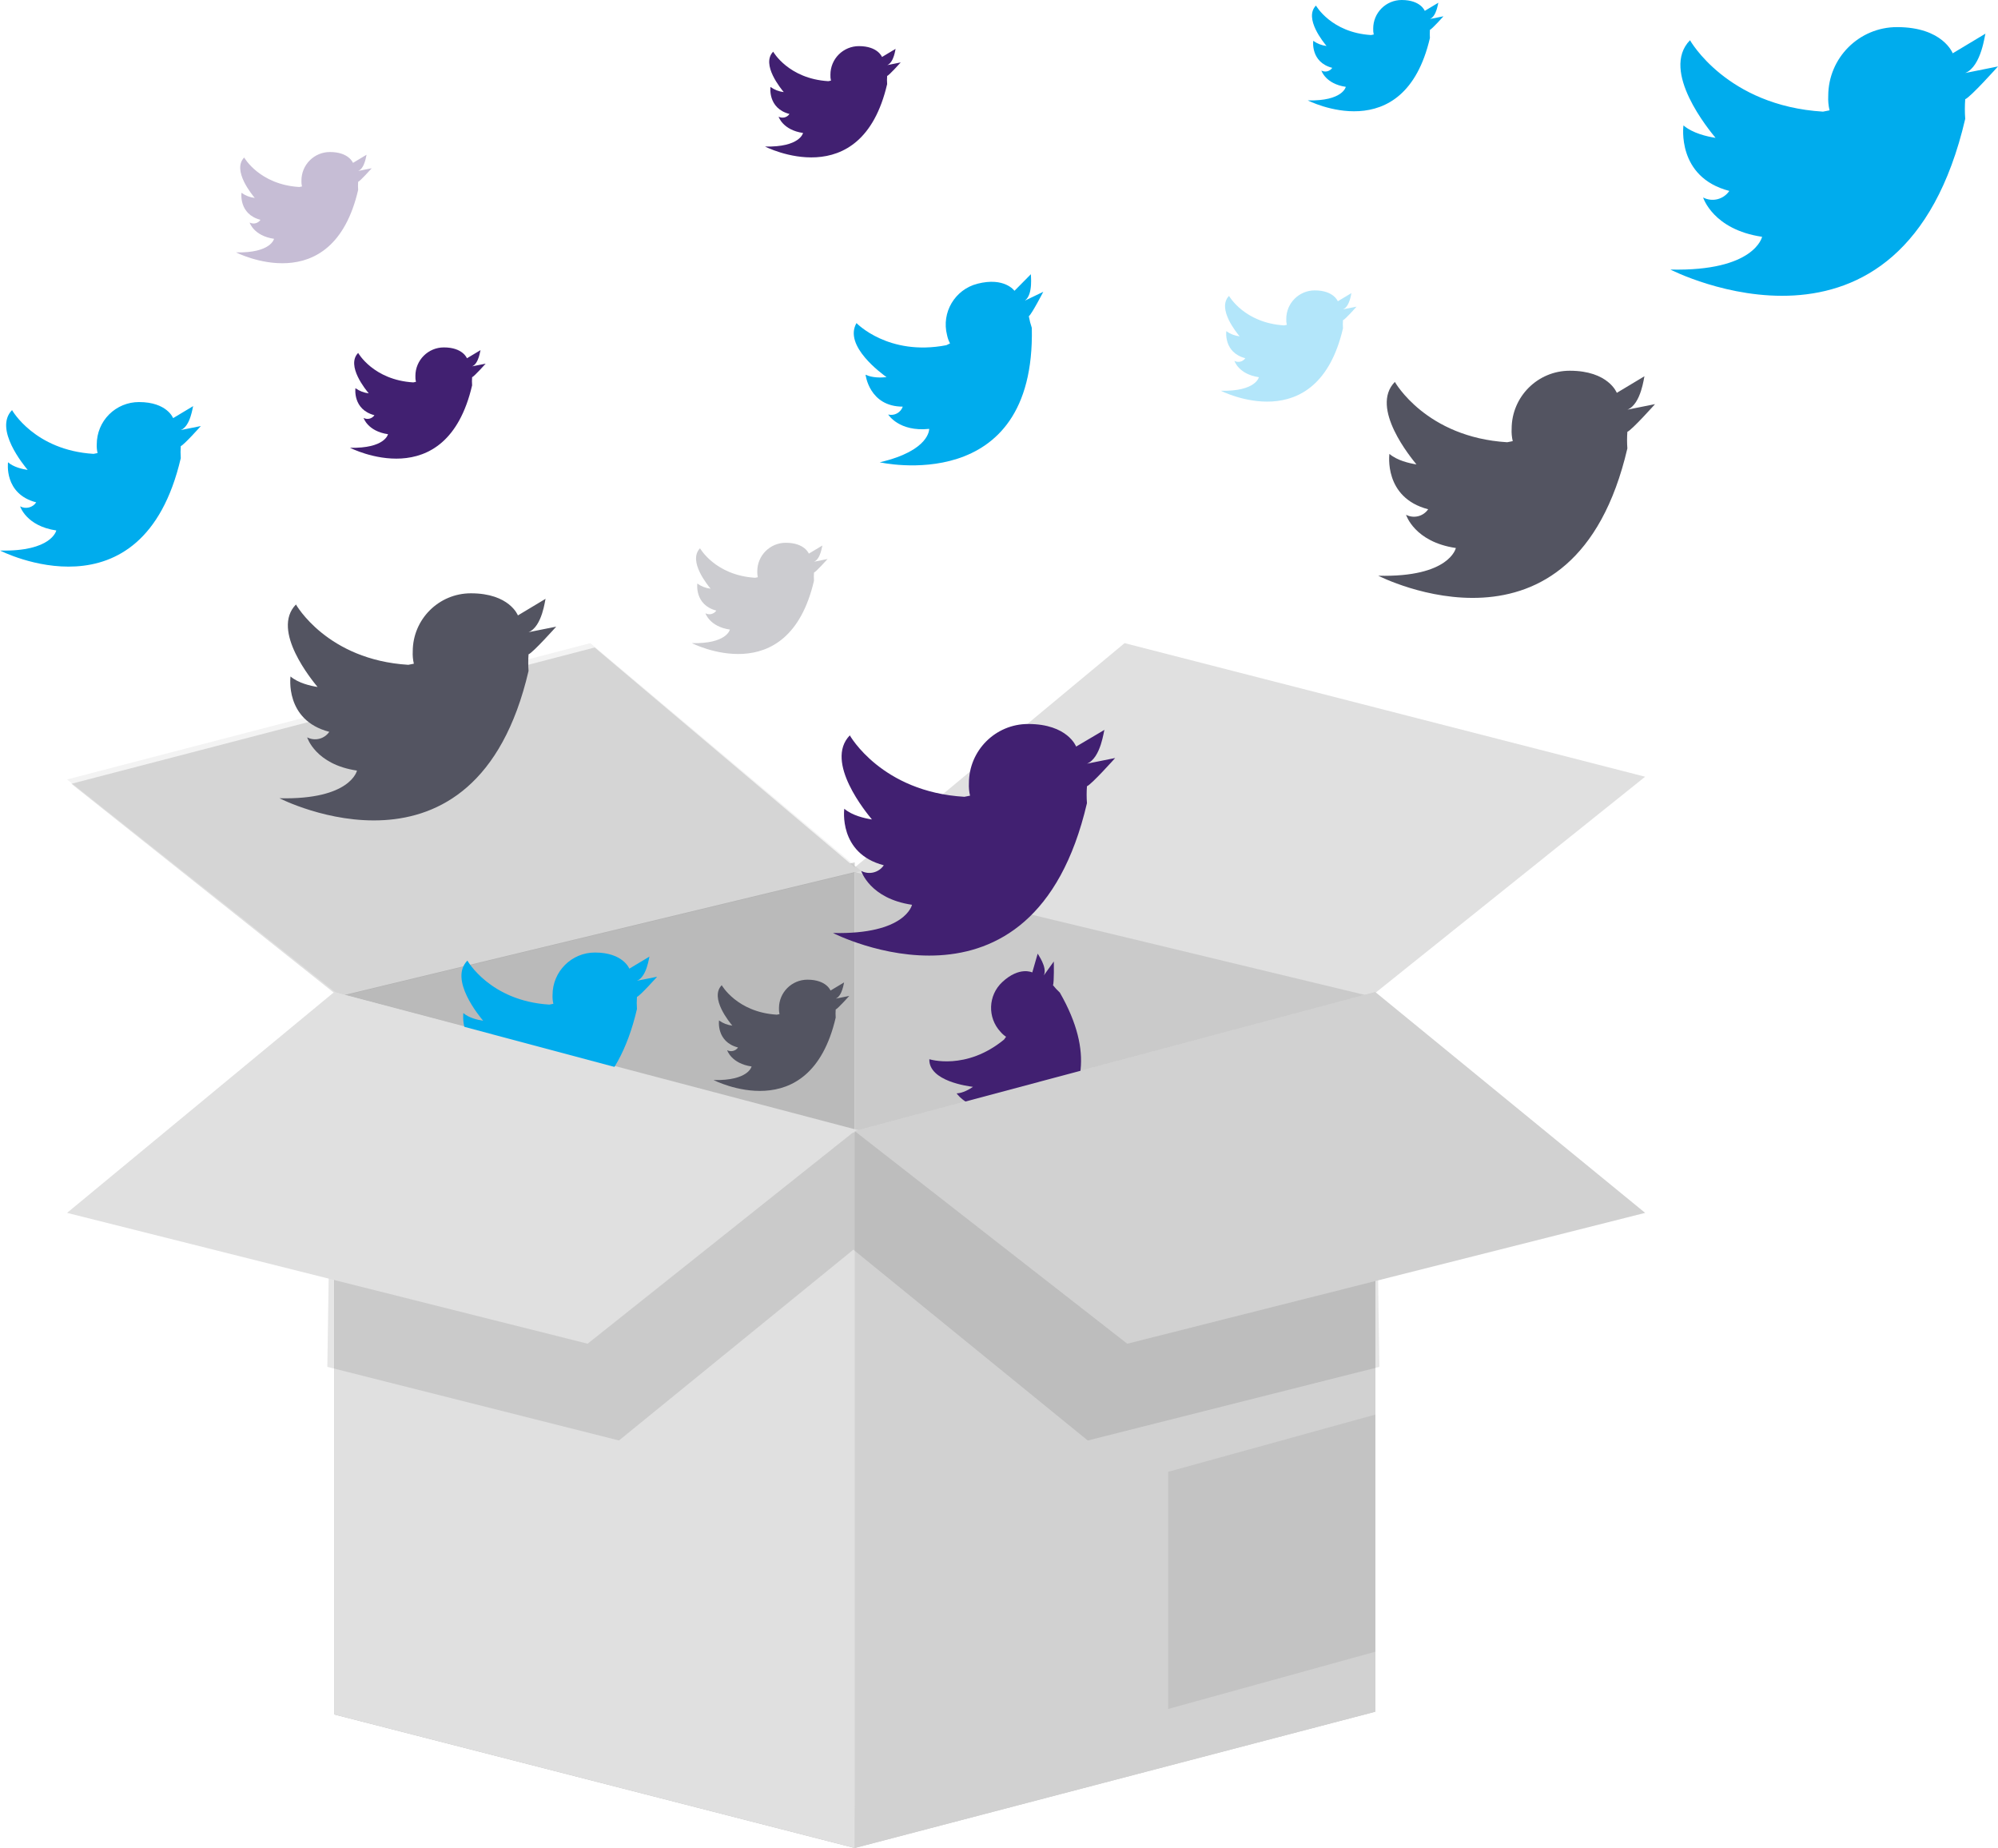
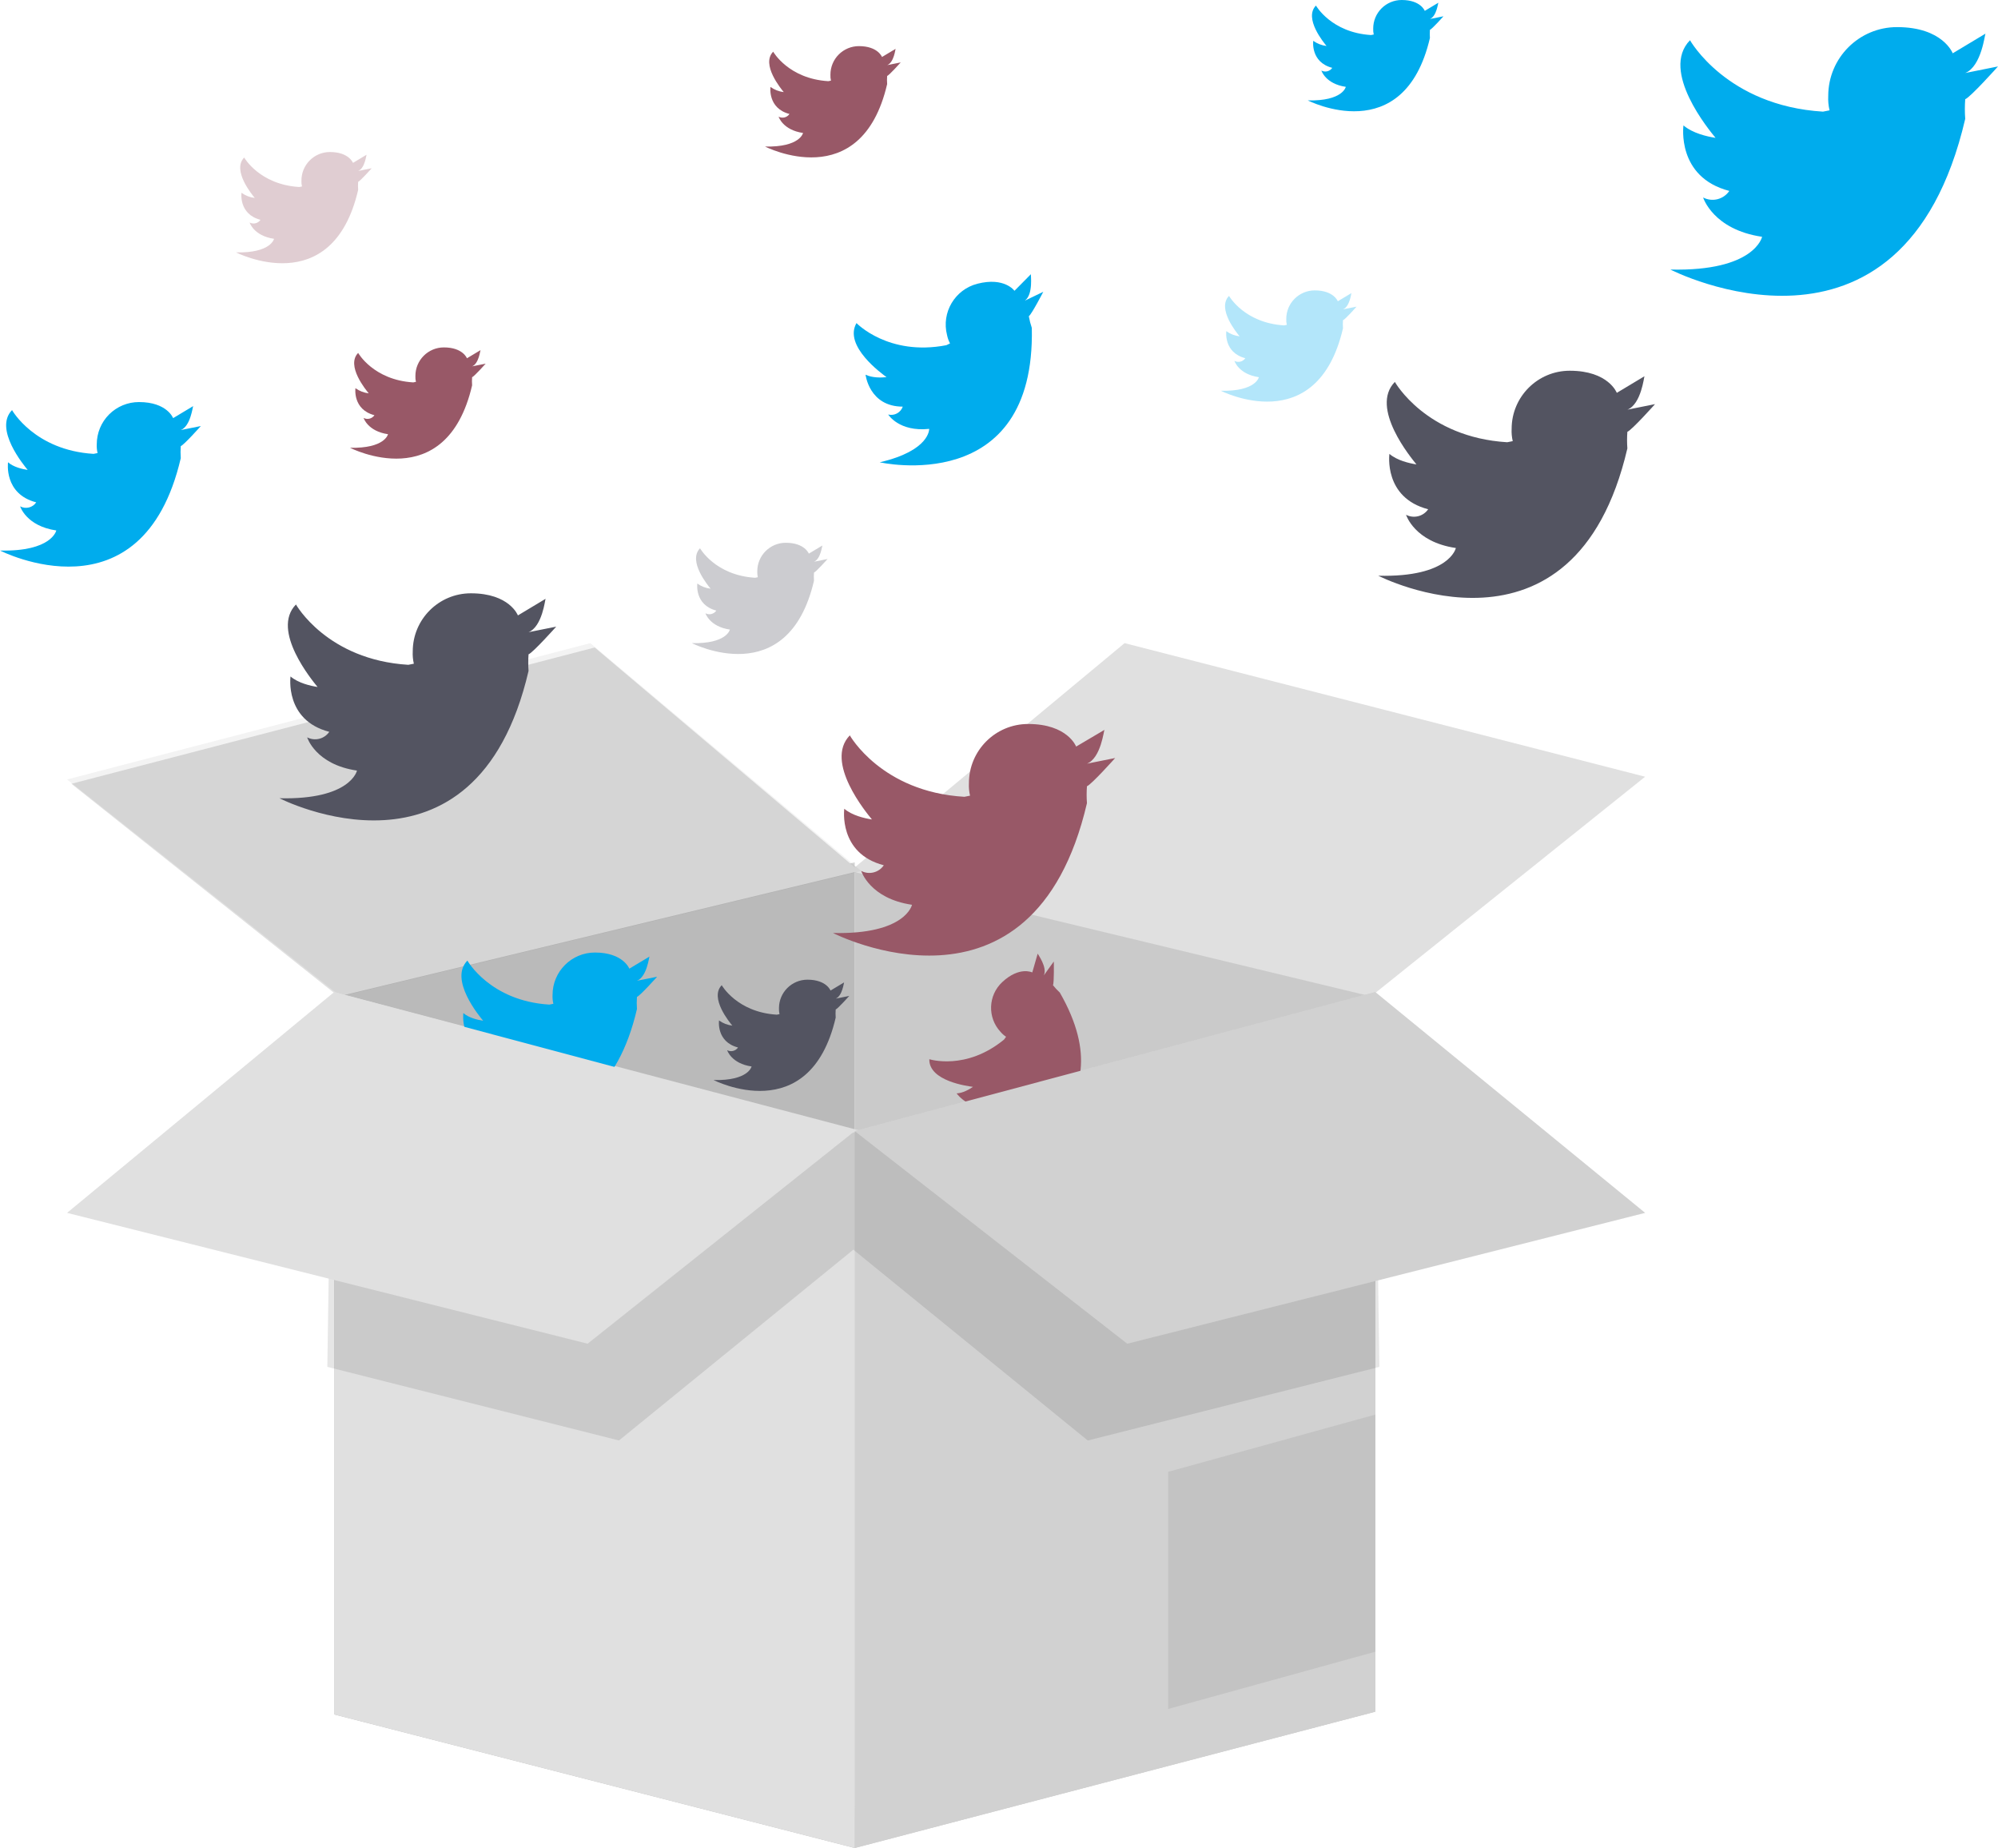
<svg xmlns="http://www.w3.org/2000/svg" id="5315dcf4-9ab7-45f5-a3d8-2e76525705db" data-name="Layer 1" width="813.15" height="752" viewBox="0 0 813.15 752">
  <polygon points="559.73 403.7 347.86 352.67 347.86 752 559.73 696.54 559.73 403.7" fill="#e0e0e0" />
  <polygon points="559.73 403.7 347.86 352.67 347.86 752 559.73 696.54 559.73 403.7" opacity="0.1" />
  <polygon points="135.99 403.7 347.86 352.67 347.86 752 135.99 697.65 135.99 403.7" fill="#e0e0e0" />
  <polygon points="135.99 401.93 347.86 350.91 347.86 752 135.99 697.65 135.99 401.93" opacity="0.17" />
  <polygon points="346.09 354.44 457.68 261.71 669.54 316.07 557.96 405.46 346.09 354.44" fill="#e0e0e0" />
  <polygon points="29.05 318.94 137.76 405.46 349.62 354.44 242.03 263.48 29.05 318.94" fill="#e0e0e0" />
  <polygon points="27.29 317.18 138.64 405.46 350.51 354.44 240.26 261.71 27.29 317.18" opacity="0.05" />
  <polygon points="135.99 403.7 135.99 697.65 347.86 752 350.72 460.27 135.99 403.7" fill="#e0e0e0" />
  <polygon points="559.73 696.54 347.86 752 347.86 460.27 559.73 403.7 559.73 696.54" fill="#e0e0e0" />
  <polygon points="559.73 696.54 347.86 752 347.86 460.27 559.73 403.7 559.73 696.54" opacity="0.07" />
  <polygon points="475.42 598.92 475.42 695.43 559.73 672.13 559.73 575.63 475.42 598.92" opacity="0.07" />
  <polygon points="133.22 556.22 251.91 586.17 347.31 508.52 347.31 460.82 135.44 407.58 133.22 556.22" opacity="0.1" />
  <polygon points="561.39 556.22 442.7 586.17 347.31 508.52 347.31 460.82 559.17 407.58 561.39 556.22" opacity="0.1" />
  <path d="M452.66,473.1l8.21-1.64s-6.9,7.72-8.21,8.21h0a33.05,33.05,0,0,0,0,4.93c-15.77,67.69-73.93,37.79-73.93,37.79,21.19.49,23-8.21,23-8.21-12.32-1.81-14.79-9.86-14.79-9.86a5.08,5.08,0,0,0,6.57-1.64c-13.31-3.45-11.5-16.43-11.5-16.43,2.3,2,5.91,2.79,8.05,3.12-1.48-1.81-14-16.76-6.41-24.48,0,0,9.2,16.43,33.35,17.91l1.64-.33a12.89,12.89,0,0,1-.33-3.61,17.25,17.25,0,0,1,17.25-17.25c11.5,0,14,6.57,14,6.57l8.21-4.93C457.59,463.24,456.77,471.46,452.66,473.1Z" transform="translate(-193.43 -74)" fill="#00aced" />
  <polygon points="135.99 403.7 27.29 493.55 239.15 546.79 347.86 460.27 135.99 403.7" fill="#e0e0e0" />
-   <path d="M618.25,470.91l4.06-5.65s.18,8.6-.34,9.65h0a27.47,27.47,0,0,0,2.79,3c28.77,50.08-23.53,64.86-23.53,64.86,13.16-11.71,9.33-18,9.33-18C602,530.62,596,527.12,596,527.12a4.22,4.22,0,0,0,3.06-4.72c-10,5.44-16.3-3.47-16.3-3.47,2.52-.1,5.18-1.65,6.66-2.66-1.92-.26-18-2.27-17.77-11.25,0,0,14.9,4.77,30.42-8l.81-1.13a10.71,10.71,0,0,1-2.25-2,14.33,14.33,0,0,1,.71-20.26c7-6.52,12.21-3.92,12.21-3.92l2.2-7.65C615.66,462.13,619.81,467.58,618.25,470.91Z" transform="translate(-193.43 -74)" fill="#412071" />
+   <path d="M618.25,470.91l4.06-5.65s.18,8.6-.34,9.65h0a27.47,27.47,0,0,0,2.79,3c28.77,50.08-23.53,64.86-23.53,64.86,13.16-11.71,9.33-18,9.33-18C602,530.62,596,527.12,596,527.12a4.22,4.22,0,0,0,3.06-4.72c-10,5.44-16.3-3.47-16.3-3.47,2.52-.1,5.18-1.65,6.66-2.66-1.92-.26-18-2.27-17.77-11.25,0,0,14.9,4.77,30.42-8l.81-1.13a10.71,10.71,0,0,1-2.25-2,14.33,14.33,0,0,1,.71-20.26c7-6.52,12.21-3.92,12.21-3.92l2.2-7.65C615.66,462.13,619.81,467.58,618.25,470.91Z" transform="translate(-193.43 -74)" fill="#985867" />
  <polygon points="559.73 403.7 669.54 493.55 458.78 546.79 347.86 460.27 559.73 403.7" fill="#e0e0e0" />
  <polygon points="559.73 403.7 669.54 493.55 458.78 546.79 347.86 460.27 559.73 403.7" opacity="0.07" />
  <path d="M610.52,196.35l7.51-3.61s-4.74,9.15-5.89,9.95h0a32.88,32.88,0,0,0,1.22,4.75c1.53,69.12-61.9,54.68-61.9,54.68,20.54-4.76,20.13-13.6,20.13-13.6-12.32,1.3-16.68-5.84-16.68-5.84a5,5,0,0,0,5.93-3.21c-13.68,0-15.14-13-15.14-13,2.7,1.33,6.39,1.23,8.53,1-1.87-1.38-17.6-12.7-12.22-22,0,0,12.93,13.56,36.56,9l1.5-.72a12.82,12.82,0,0,1-1.21-3.4,17.16,17.16,0,0,1,12.36-20.89c11.08-2.84,15.08,2.88,15.08,2.88l6.7-6.78C612.83,185.63,614.07,193.75,610.52,196.35Z" transform="translate(-193.43 -74)" fill="#00aced" />
  <path d="M267,249l8.17-1.63s-6.86,7.68-8.17,8.17h0a32.88,32.88,0,0,0,0,4.9c-15.69,67.33-73.54,37.59-73.54,37.59,21.08.49,22.88-8.17,22.88-8.17-12.26-1.8-14.71-9.81-14.71-9.81a5,5,0,0,0,6.54-1.63C194.9,275,196.7,262.12,196.7,262.12c2.29,2,5.88,2.78,8,3.11-1.47-1.8-13.89-16.67-6.37-24.35,0,0,9.15,16.34,33.18,17.81l1.63-.33a12.82,12.82,0,0,1-.33-3.6A17.16,17.16,0,0,1,250,237.61c11.44,0,13.89,6.54,13.89,6.54l8.17-4.9C271.87,239.24,271.06,247.41,267,249Z" transform="translate(-193.43 -74)" fill="#00aced" />
  <path d="M993.24,103.71l13.33-2.67s-11.2,12.53-13.33,13.33h0a53.64,53.64,0,0,0,0,8c-25.6,109.85-120,61.32-120,61.32,34.39.8,37.33-13.33,37.33-13.33-20-2.93-24-16-24-16a8.24,8.24,0,0,0,10.66-2.67c-21.6-5.6-18.66-26.66-18.66-26.66,3.73,3.2,9.6,4.53,13.06,5.07-2.4-2.93-22.66-27.2-10.4-39.73,0,0,14.93,26.66,54.12,29.06l2.67-.53a20.92,20.92,0,0,1-.53-5.87,28,28,0,0,1,28-28c18.66,0,22.66,10.66,22.66,10.66l13.33-8C1001.24,87.71,999.91,101,993.24,103.71Z" transform="translate(-193.43 -74)" fill="#00aced" />
  <path d="M775.38,81.73l5.52-1.1s-4.64,5.19-5.52,5.52h0a22.21,22.21,0,0,0,0,3.31c-10.6,45.5-49.69,25.4-49.69,25.4,14.25.33,15.46-5.52,15.46-5.52-8.28-1.21-9.94-6.63-9.94-6.63a3.41,3.41,0,0,0,4.42-1.1c-8.94-2.32-7.73-11-7.73-11a11.48,11.48,0,0,0,5.41,2.1c-1-1.21-9.39-11.26-4.31-16.45,0,0,6.18,11,22.42,12l1.1-.22a8.66,8.66,0,0,1-.22-2.43A11.59,11.59,0,0,1,763.9,74c7.73,0,9.39,4.42,9.39,4.42l5.52-3.31C778.69,75.1,778.14,80.63,775.38,81.73Z" transform="translate(-193.43 -74)" fill="#00aced" />
  <path d="M524.71,302.58l5.52-1.1s-4.64,5.19-5.52,5.52h0a22.21,22.21,0,0,0,0,3.31c-10.6,45.5-49.69,25.4-49.69,25.4,14.25.33,15.46-5.52,15.46-5.52-8.28-1.21-9.94-6.63-9.94-6.63a3.41,3.41,0,0,0,4.42-1.1c-8.94-2.32-7.73-11-7.73-11a11.48,11.48,0,0,0,5.41,2.1c-1-1.21-9.39-11.26-4.31-16.45,0,0,6.18,11,22.42,12l1.1-.22a8.66,8.66,0,0,1-.22-2.43,11.59,11.59,0,0,1,11.59-11.59c7.73,0,9.39,4.42,9.39,4.42l5.52-3.31C528,296,527.47,301.48,524.71,302.58Z" transform="translate(-193.43 -74)" fill="#535461" opacity="0.3" />
  <path d="M740,199.89l5.52-1.1S740.93,204,740,204.3h0a22.21,22.21,0,0,0,0,3.31c-10.6,45.5-49.69,25.4-49.69,25.4,14.25.33,15.46-5.52,15.46-5.52-8.28-1.21-9.94-6.63-9.94-6.63a3.41,3.41,0,0,0,4.42-1.1c-8.94-2.32-7.73-11-7.73-11a11.48,11.48,0,0,0,5.41,2.1c-1-1.21-9.39-11.26-4.31-16.45,0,0,6.18,11,22.42,12l1.1-.22a8.66,8.66,0,0,1-.22-2.43,11.59,11.59,0,0,1,11.59-11.59c7.73,0,9.39,4.42,9.39,4.42l5.52-3.31C743.36,193.26,742.8,198.78,740,199.89Z" transform="translate(-193.43 -74)" fill="#00aced" opacity="0.3" />
-   <path d="M635.8,384.76l11.48-2.3s-9.65,10.8-11.48,11.48h0a46.21,46.21,0,0,0,0,6.89c-22.05,94.63-103.36,52.83-103.36,52.83,29.63.69,32.16-11.48,32.16-11.48-17.23-2.53-20.67-13.78-20.67-13.78a7.1,7.1,0,0,0,9.19-2.3c-18.6-4.82-16.08-23-16.08-23,3.22,2.76,8.27,3.9,11.25,4.36-2.07-2.53-19.52-23.43-9-34.22,0,0,12.86,23,46.63,25l2.3-.46a18,18,0,0,1-.46-5.05,24.11,24.11,0,0,1,24.12-24.12c16.08,0,19.52,9.19,19.52,9.19L642.92,371C642.69,371,641.54,382.47,635.8,384.76Z" transform="translate(-193.43 -74)" fill="#412071" />
-   <path d="M554.52,100.5,560,99.4s-4.64,5.19-5.52,5.52h0a22.21,22.21,0,0,0,0,3.31c-10.6,45.5-49.69,25.4-49.69,25.4,14.25.33,15.46-5.52,15.46-5.52-8.28-1.21-9.94-6.63-9.94-6.63a3.41,3.41,0,0,0,4.42-1.1c-8.94-2.32-7.73-11-7.73-11a11.48,11.48,0,0,0,5.41,2.1c-1-1.21-9.39-11.26-4.31-16.45,0,0,6.18,11,22.42,12l1.1-.22a8.66,8.66,0,0,1-.22-2.43A11.59,11.59,0,0,1,543,92.77c7.73,0,9.39,4.42,9.39,4.42l5.52-3.31C557.84,93.88,557.29,99.4,554.52,100.5Z" transform="translate(-193.43 -74)" fill="#412071" />
-   <path d="M385.57,223.08l5.52-1.1s-4.64,5.19-5.52,5.52h0a22.21,22.21,0,0,0,0,3.31c-10.6,45.5-49.69,25.4-49.69,25.4,14.25.33,15.46-5.52,15.46-5.52-8.28-1.21-9.94-6.63-9.94-6.63a3.41,3.41,0,0,0,4.42-1.1c-8.94-2.32-7.73-11-7.73-11a11.48,11.48,0,0,0,5.41,2.1c-1-1.21-9.39-11.26-4.31-16.45,0,0,6.18,11,22.42,12l1.1-.22a8.66,8.66,0,0,1-.22-2.43,11.59,11.59,0,0,1,11.59-11.59c7.73,0,9.39,4.42,9.39,4.42l5.52-3.31C388.88,216.45,388.33,222,385.57,223.08Z" transform="translate(-193.43 -74)" fill="#412071" />
-   <path d="M339.19,143.57l5.52-1.1s-4.64,5.19-5.52,5.52h0a22.21,22.21,0,0,0,0,3.31c-10.6,45.5-49.69,25.4-49.69,25.4,14.25.33,15.46-5.52,15.46-5.52-8.28-1.21-9.94-6.63-9.94-6.63a3.41,3.41,0,0,0,4.42-1.1c-8.94-2.32-7.73-11-7.73-11a11.48,11.48,0,0,0,5.41,2.1c-1-1.21-9.39-11.26-4.31-16.45,0,0,6.18,11,22.42,12l1.1-.22a8.66,8.66,0,0,1-.22-2.43,11.59,11.59,0,0,1,11.59-11.59c7.73,0,9.39,4.42,9.39,4.42l5.52-3.31C342.5,136.94,342,142.47,339.19,143.57Z" transform="translate(-193.43 -74)" fill="#412071" opacity="0.3" />
+   <path d="M635.8,384.76l11.48-2.3s-9.65,10.8-11.48,11.48h0a46.21,46.21,0,0,0,0,6.89c-22.05,94.63-103.36,52.83-103.36,52.83,29.63.69,32.16-11.48,32.16-11.48-17.23-2.53-20.67-13.78-20.67-13.78a7.1,7.1,0,0,0,9.19-2.3c-18.6-4.82-16.08-23-16.08-23,3.22,2.76,8.27,3.9,11.25,4.36-2.07-2.53-19.52-23.43-9-34.22,0,0,12.86,23,46.63,25l2.3-.46a18,18,0,0,1-.46-5.05,24.11,24.11,0,0,1,24.12-24.12c16.08,0,19.52,9.19,19.52,9.19L642.92,371C642.69,371,641.54,382.47,635.8,384.76Z" transform="translate(-193.43 -74)" fill="#985867" />
+   <path d="M554.52,100.5,560,99.4s-4.64,5.19-5.52,5.52h0a22.21,22.21,0,0,0,0,3.31c-10.6,45.5-49.69,25.4-49.69,25.4,14.25.33,15.46-5.52,15.46-5.52-8.28-1.21-9.94-6.63-9.94-6.63a3.41,3.41,0,0,0,4.42-1.1c-8.94-2.32-7.73-11-7.73-11a11.48,11.48,0,0,0,5.41,2.1c-1-1.21-9.39-11.26-4.31-16.45,0,0,6.18,11,22.42,12l1.1-.22a8.66,8.66,0,0,1-.22-2.43A11.59,11.59,0,0,1,543,92.77c7.73,0,9.39,4.42,9.39,4.42l5.52-3.31C557.84,93.88,557.29,99.4,554.52,100.5Z" transform="translate(-193.43 -74)" fill="#985867" />
+   <path d="M385.57,223.08l5.52-1.1s-4.64,5.19-5.52,5.52h0a22.21,22.21,0,0,0,0,3.31c-10.6,45.5-49.69,25.4-49.69,25.4,14.25.33,15.46-5.52,15.46-5.52-8.28-1.21-9.94-6.63-9.94-6.63a3.41,3.41,0,0,0,4.42-1.1c-8.94-2.32-7.73-11-7.73-11a11.48,11.48,0,0,0,5.41,2.1c-1-1.21-9.39-11.26-4.31-16.45,0,0,6.18,11,22.42,12l1.1-.22a8.66,8.66,0,0,1-.22-2.43,11.59,11.59,0,0,1,11.59-11.59c7.73,0,9.39,4.42,9.39,4.42l5.52-3.31C388.88,216.45,388.33,222,385.57,223.08Z" transform="translate(-193.43 -74)" fill="#985867" />
+   <path d="M339.19,143.57l5.52-1.1s-4.64,5.19-5.52,5.52h0a22.21,22.21,0,0,0,0,3.31c-10.6,45.5-49.69,25.4-49.69,25.4,14.25.33,15.46-5.52,15.46-5.52-8.28-1.21-9.94-6.63-9.94-6.63a3.41,3.41,0,0,0,4.42-1.1c-8.94-2.32-7.73-11-7.73-11a11.48,11.48,0,0,0,5.41,2.1c-1-1.21-9.39-11.26-4.31-16.45,0,0,6.18,11,22.42,12l1.1-.22a8.66,8.66,0,0,1-.22-2.43,11.59,11.59,0,0,1,11.59-11.59c7.73,0,9.39,4.42,9.39,4.42l5.52-3.31C342.5,136.94,342,142.47,339.19,143.57Z" transform="translate(-193.43 -74)" fill="#985867" opacity="0.3" />
  <path d="M533.54,480.37l5.52-1.1s-4.64,5.19-5.52,5.52h0a22.21,22.21,0,0,0,0,3.31c-10.6,45.5-49.69,25.4-49.69,25.4,14.25.33,15.46-5.52,15.46-5.52-8.28-1.21-9.94-6.63-9.94-6.63a3.41,3.41,0,0,0,4.42-1.1c-8.94-2.32-7.73-11-7.73-11a11.48,11.48,0,0,0,5.41,2.1c-1-1.21-9.39-11.26-4.31-16.45,0,0,6.18,11,22.42,12l1.1-.22a8.66,8.66,0,0,1-.22-2.43,11.59,11.59,0,0,1,11.59-11.59c7.73,0,9.39,4.42,9.39,4.42l5.52-3.31C536.86,473.75,536.3,479.27,533.54,480.37Z" transform="translate(-193.43 -74)" fill="#535461" />
  <path d="M855.77,240.7,867,238.45s-9.46,10.59-11.26,11.26h0a45.32,45.32,0,0,0,0,6.76c-21.63,92.81-101.37,51.81-101.37,51.81C783.46,309,785.94,297,785.94,297c-16.9-2.48-20.27-13.52-20.27-13.52a7,7,0,0,0,9-2.25c-18.25-4.73-15.77-22.53-15.77-22.53,3.15,2.7,8.11,3.83,11,4.28-2-2.48-19.15-23-8.79-33.57,0,0,12.62,22.53,45.73,24.55l2.25-.45a17.67,17.67,0,0,1-.45-5,23.65,23.65,0,0,1,23.65-23.65c15.77,0,19.15,9,19.15,9l11.26-6.76C862.53,227.18,861.4,238.45,855.77,240.7Z" transform="translate(-193.43 -74)" fill="#535461" />
  <path d="M408.54,331.25,419.8,329s-9.46,10.59-11.26,11.26h0a45.32,45.32,0,0,0,0,6.76c-21.63,92.81-101.37,51.81-101.37,51.81,29.06.68,31.54-11.26,31.54-11.26-16.9-2.48-20.27-13.52-20.27-13.52a7,7,0,0,0,9-2.25c-18.25-4.73-15.77-22.53-15.77-22.53,3.15,2.7,8.11,3.83,11,4.28-2-2.48-19.15-23-8.79-33.57,0,0,12.62,22.53,45.73,24.55l2.25-.45a17.67,17.67,0,0,1-.45-5,23.65,23.65,0,0,1,23.65-23.65c15.77,0,19.15,9,19.15,9l11.26-6.76C415.3,317.73,414.17,329,408.54,331.25Z" transform="translate(-193.43 -74)" fill="#535461" />
</svg>
